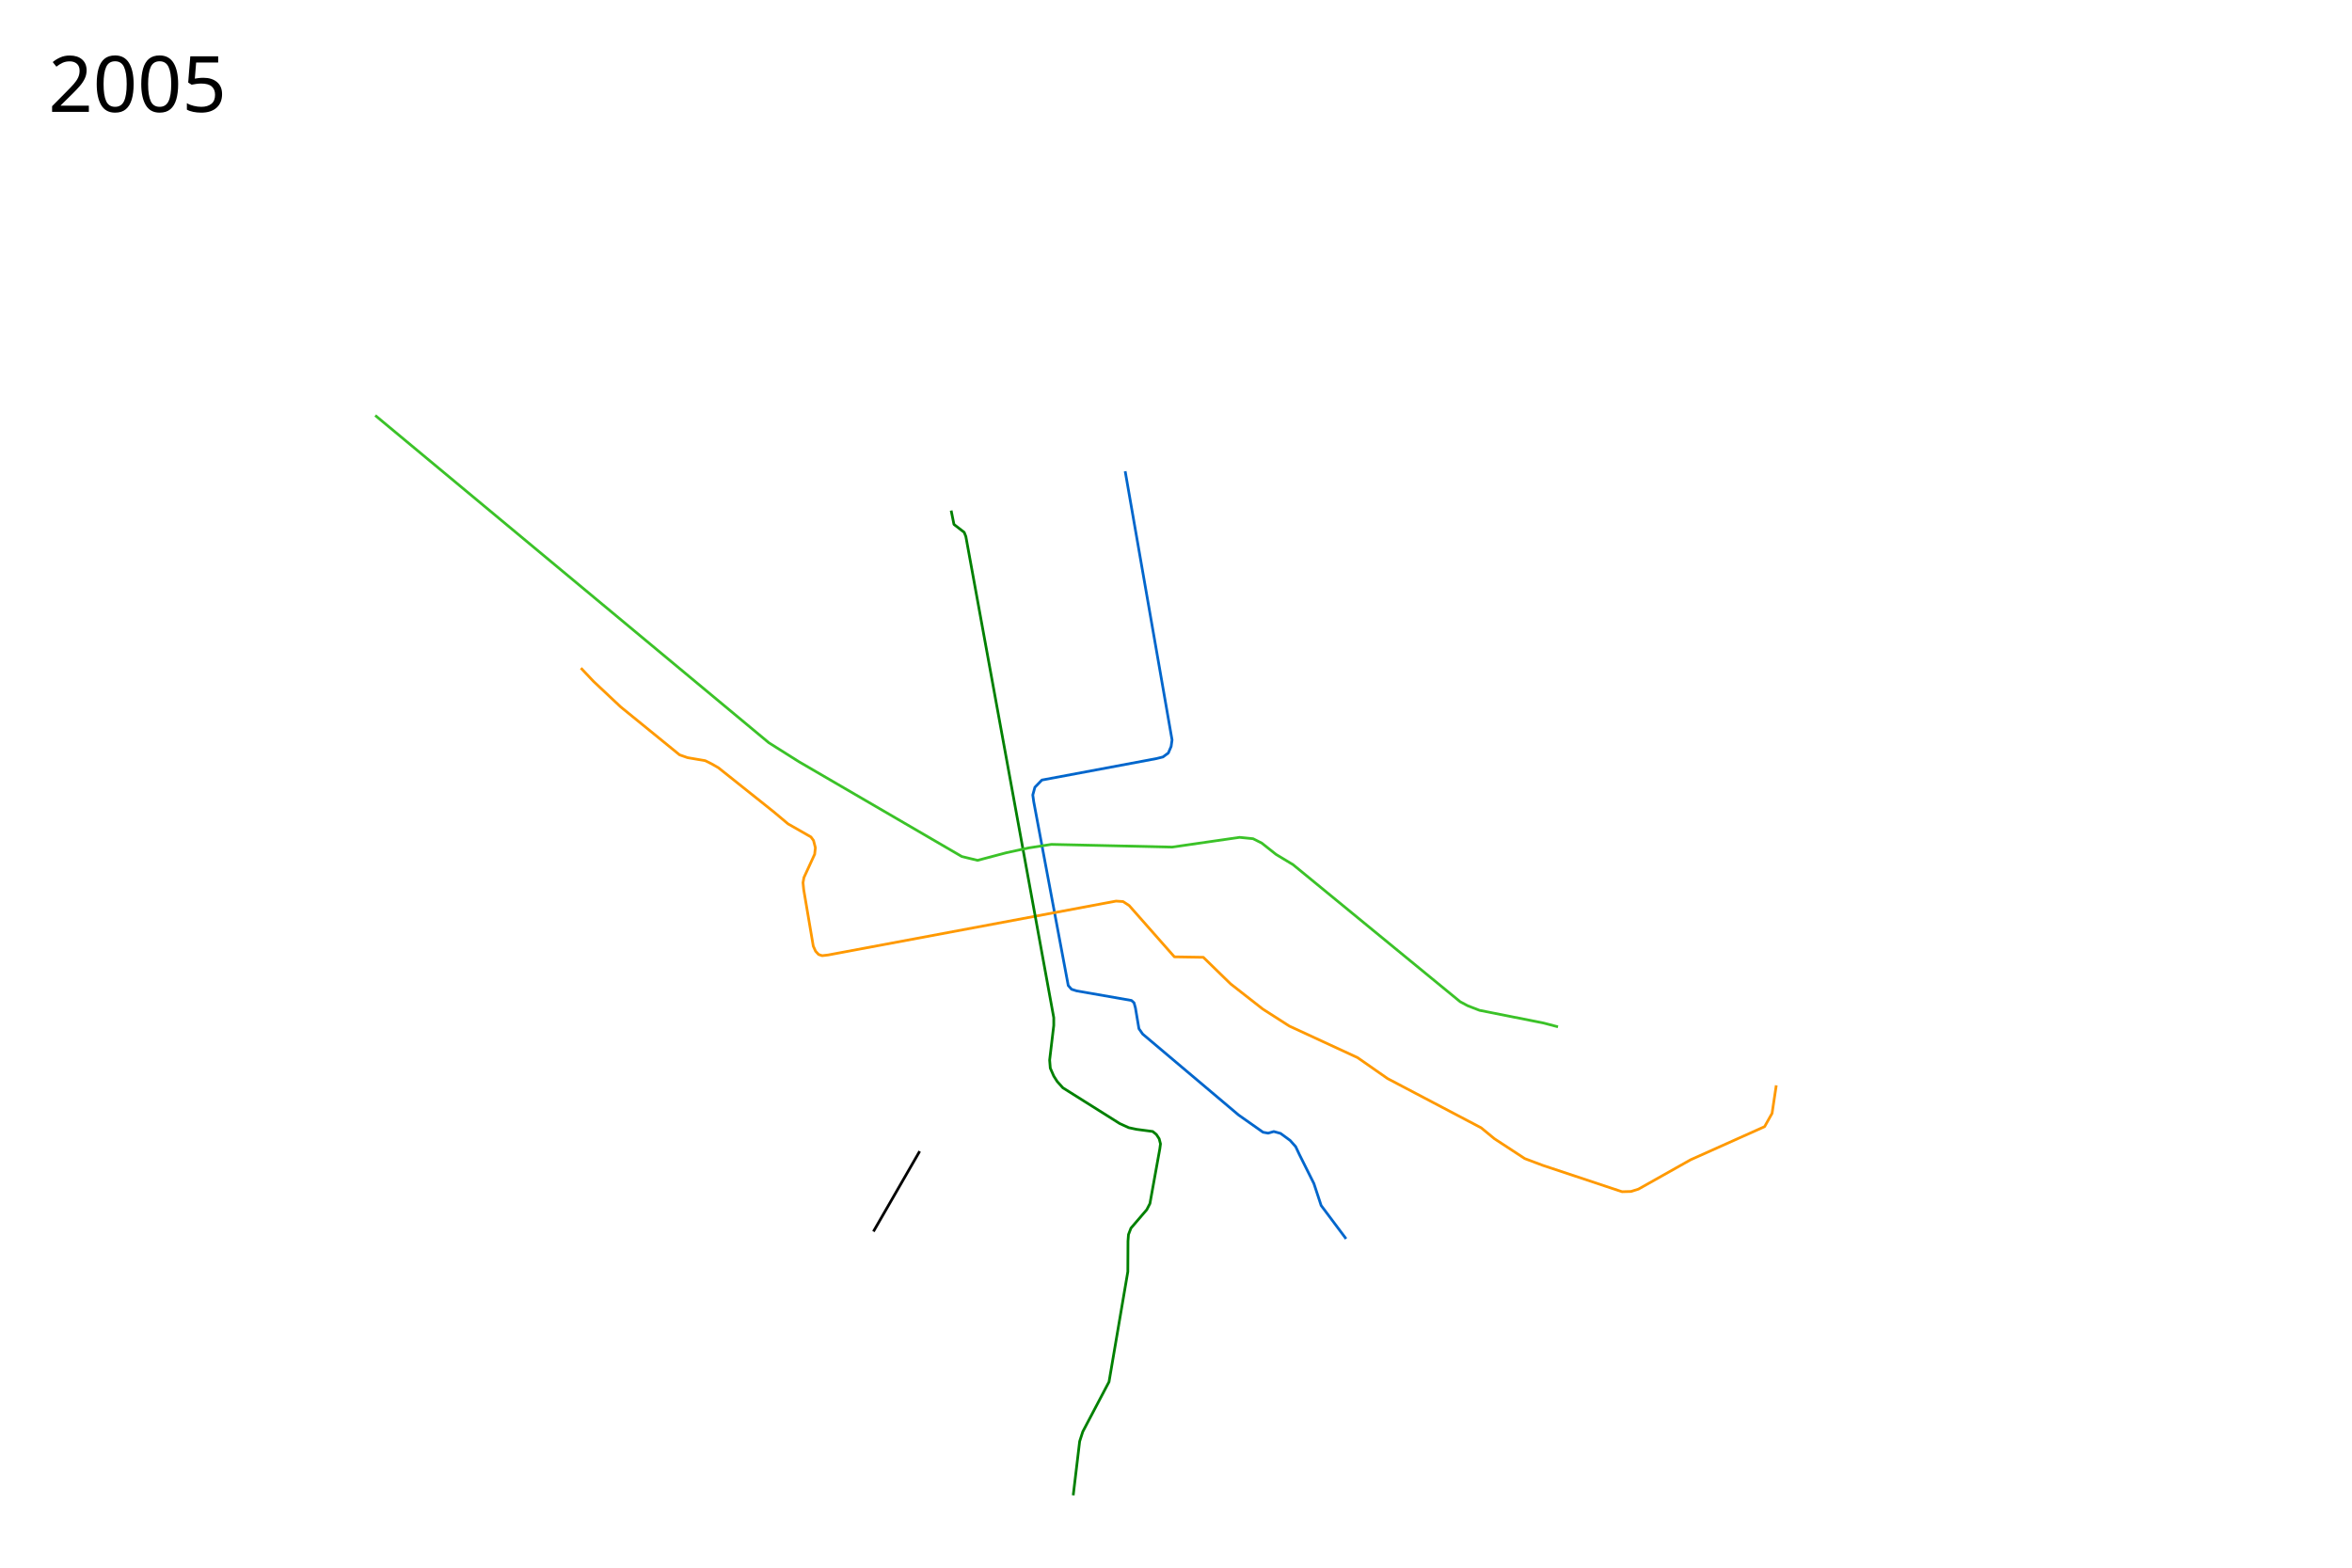
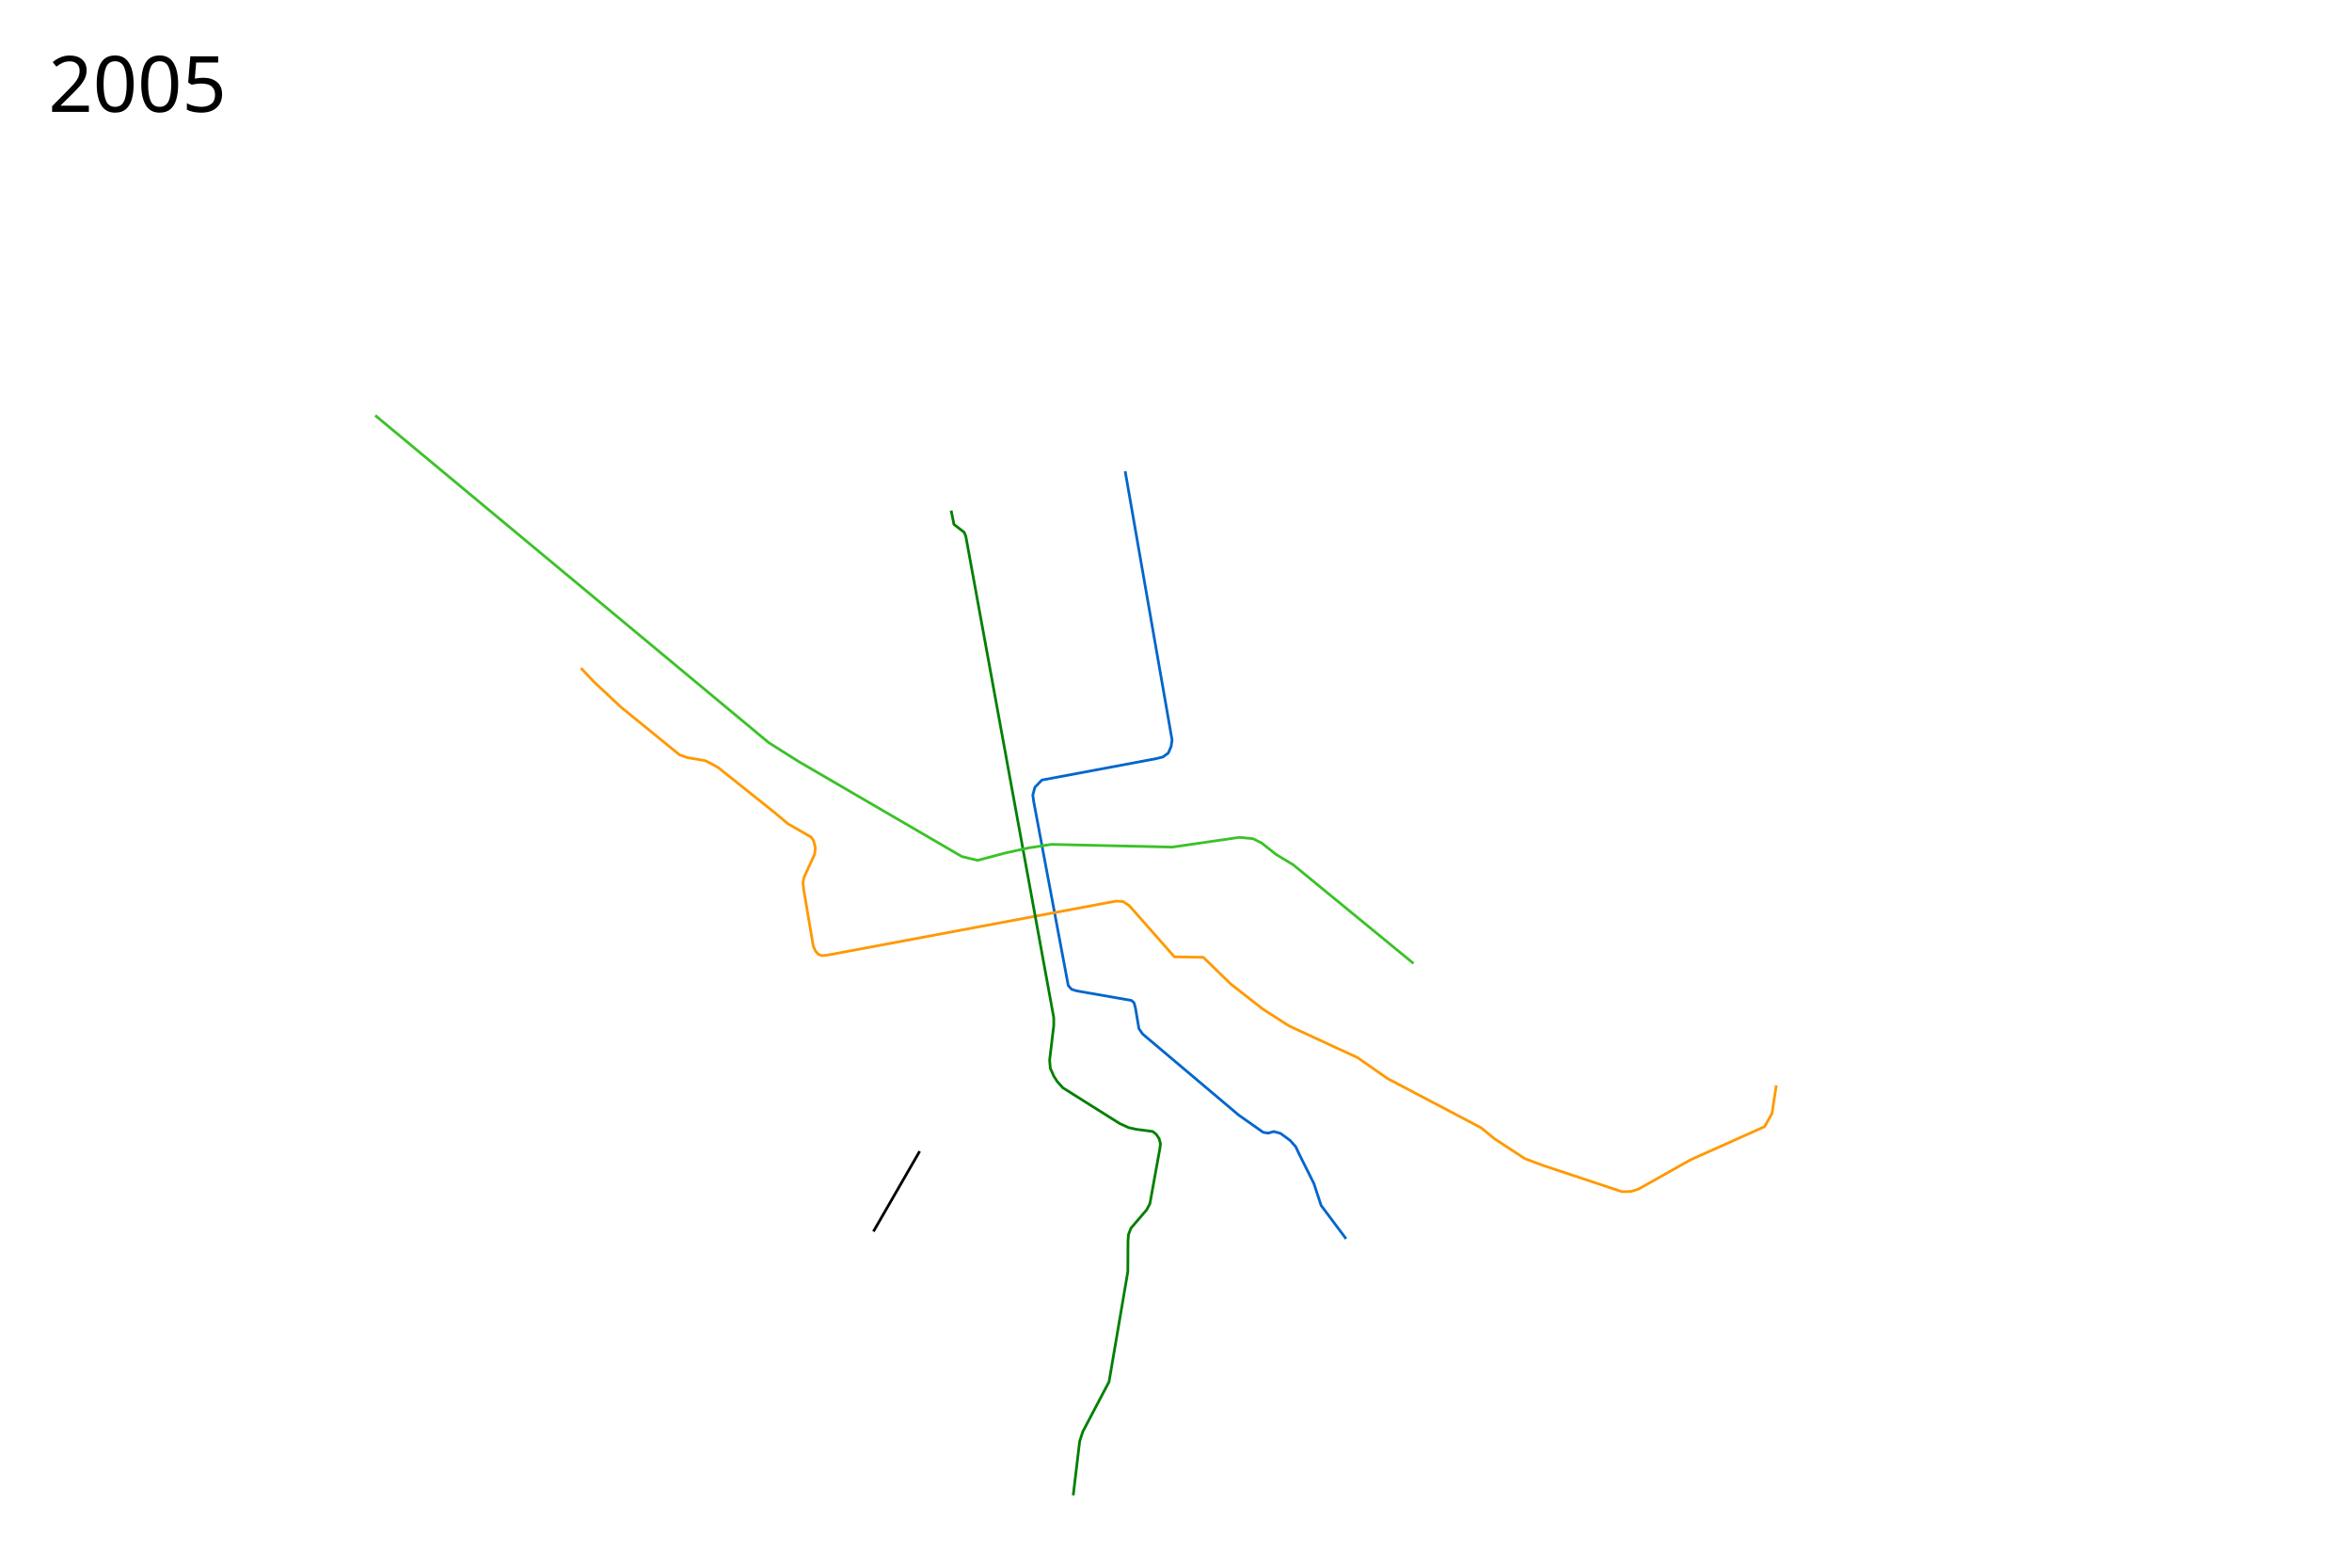
<svg xmlns="http://www.w3.org/2000/svg" viewBox="-600 0 4350 2900" height="2900" width="4350">
  <path d="M1480.994 871.726l86.722 497.036-1.725 12.08-5.178 12.082-9.923 7.334-12.081 3.02-211.844 39.694-12.944 13.376-3.883 14.238 1.726 12.512 63.855 339.986 6.04 6.904 9.492 3.02 101.392 17.69 4.746 4.314 2.589 9.492 6.472 38.4 6.903 9.923 177.328 149.715 45.303 31.927 9.492 1.726 10.355-3.02 12.512 3.452 17.69 12.943 10.354 11.65 6.904 14.67 26.75 53.5 13.375 40.556 46.166 61.698" fill="none" stroke="#06c" stroke-width="5" stroke-linejoin="round" />
  <path d="M474.41 1235.874l23.298 24.593 50.049 47.029 109.158 88.88 14.67 5.177 32.79 5.609 12.08 6.04 12.081 6.903 102.255 81.545 26.75 22.436 42.283 24.162 4.746 6.471 3.452 13.375-1.295 12.081-19.847 43.146-1.725 9.492 1.294 12.943 17.69 104.412 4.314 9.492 5.61 6.04 6.47 2.158 11.219-1.294 532.415-99.666 12.944.863 11.218 7.334 83.702 94.92 53.5.863 50.48 49.186 59.541 46.597 49.186 31.497 125.985 58.246 55.658 38.83 173.013 91.038 24.593 20.278 56.09 36.674 33.221 12.512 146.695 48.755 16.395-.432 13.807-4.314 96.646-54.364 136.771-61.266 13.807-24.593 7.766-51.775" fill="none" stroke="#f90" stroke-width="5" stroke-linejoin="round" />
  <path d="M1159.153 944.44l5.186 25.628 18.915 14.644 3.051 7.627 162.61 890.237v14.34l-7.627 64.067 1.22 14.95 6.407 14.643 6.407 10.068 10.373 11.593 105.254 66.204 16.78 7.627 14.339 3.05 29.898 3.967 6.712 5.491 5.186 7.933 2.441 9.457-1.22 9.153-18.305 101.288-5.797 11.288-29.288 34.17-4.576 11.898-.916 12.203-.305 56.44-34.78 203.797-48.508 92.136-5.796 18-11.899 99.763" fill="none" stroke="green" stroke-width="5" stroke-linejoin="round" />
-   <path d="M94 768.5L822 1374l55.5 35 301.5 175.5 29 7 53-14 41.5-9 42-6.5 223.5 5 124.5-18 25 2.5 16 8 26.5 21 31.5 19 309 253.5 14 7.5 22 8.5 118.5 23.5 26.5 7" fill="none" stroke="#3bc228" stroke-width="5" stroke-linejoin="round" />
+   <path d="M94 768.5L822 1374l55.5 35 301.5 175.5 29 7 53-14 41.5-9 42-6.5 223.5 5 124.5-18 25 2.5 16 8 26.5 21 31.5 19 222.78 182.765" fill="none" stroke="#3bc228" stroke-width="5" stroke-linejoin="round" />
  <text style="line-height:125%;-inkscape-font-specification:Sans" y="206.961" x="-510.547" font-weight="400" font-size="144px" font-family="Sans" letter-spacing="0" word-spacing="0">
    <tspan y="206.961" x="-510.547">2005</tspan>
  </text>
  <path d="M1100.965 2129.607l-85.56 148.493" fill="none" stroke="#000" stroke-width="5" stroke-linejoin="round" />
</svg>
